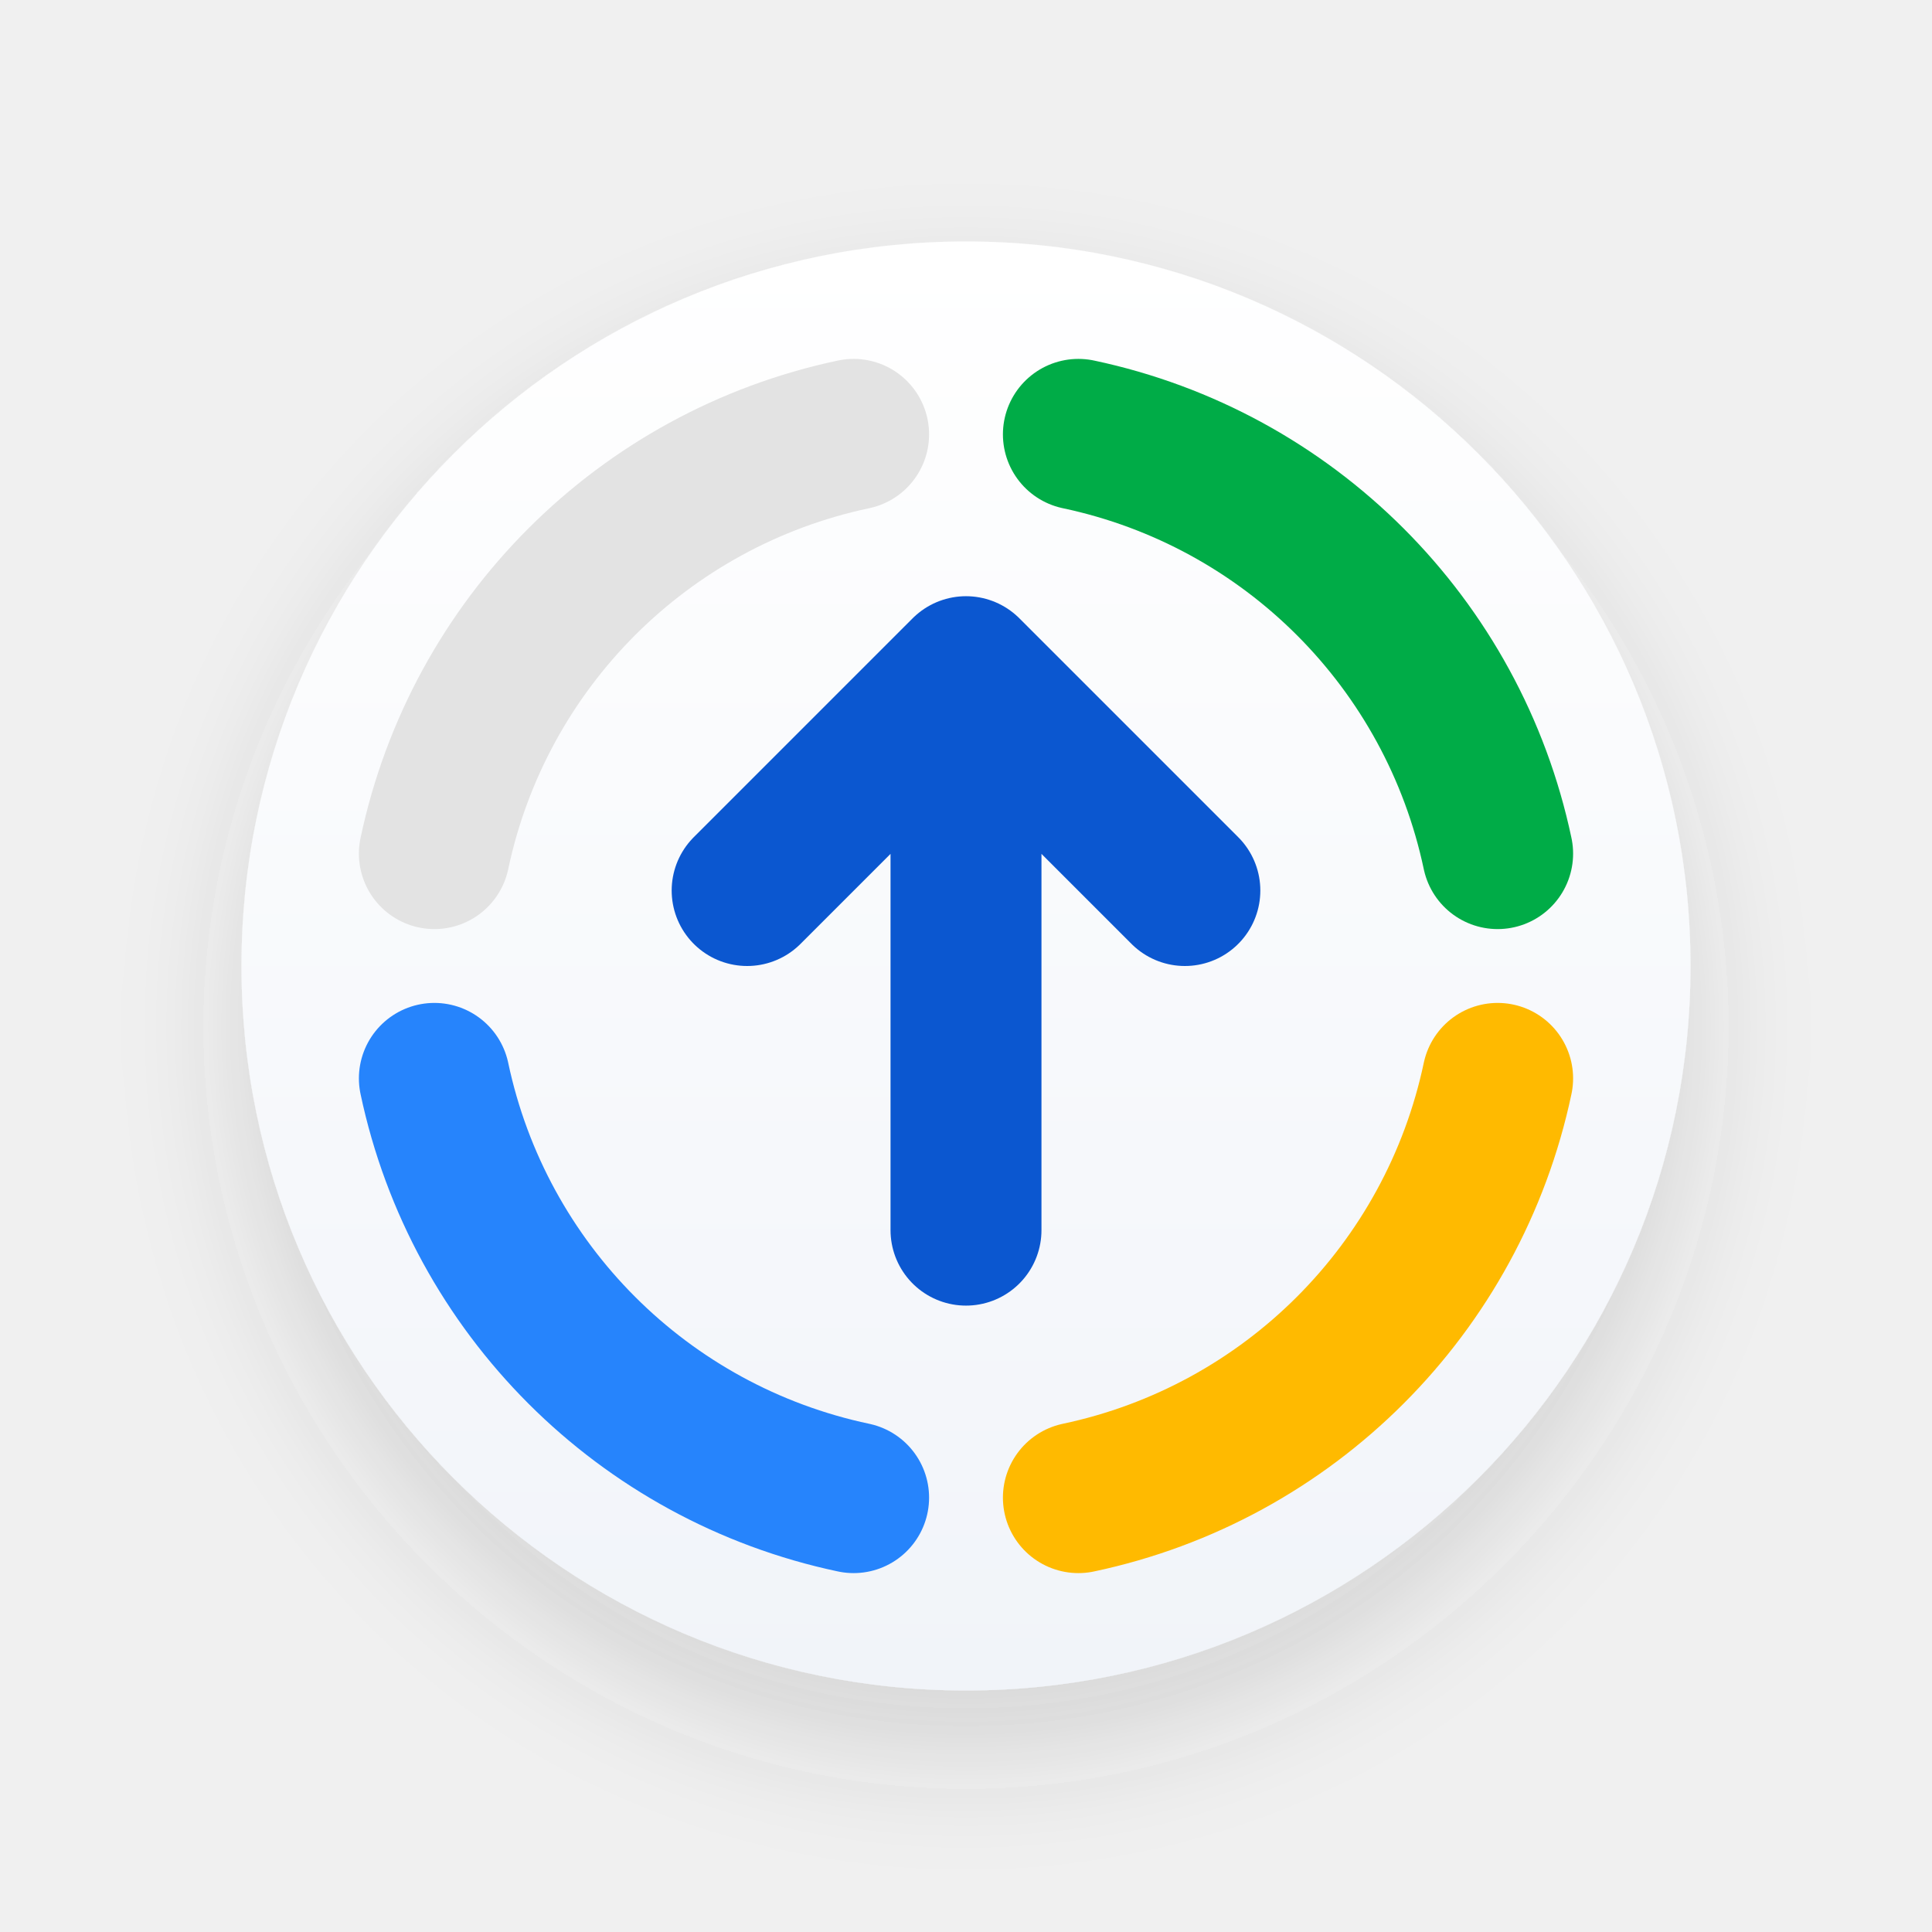
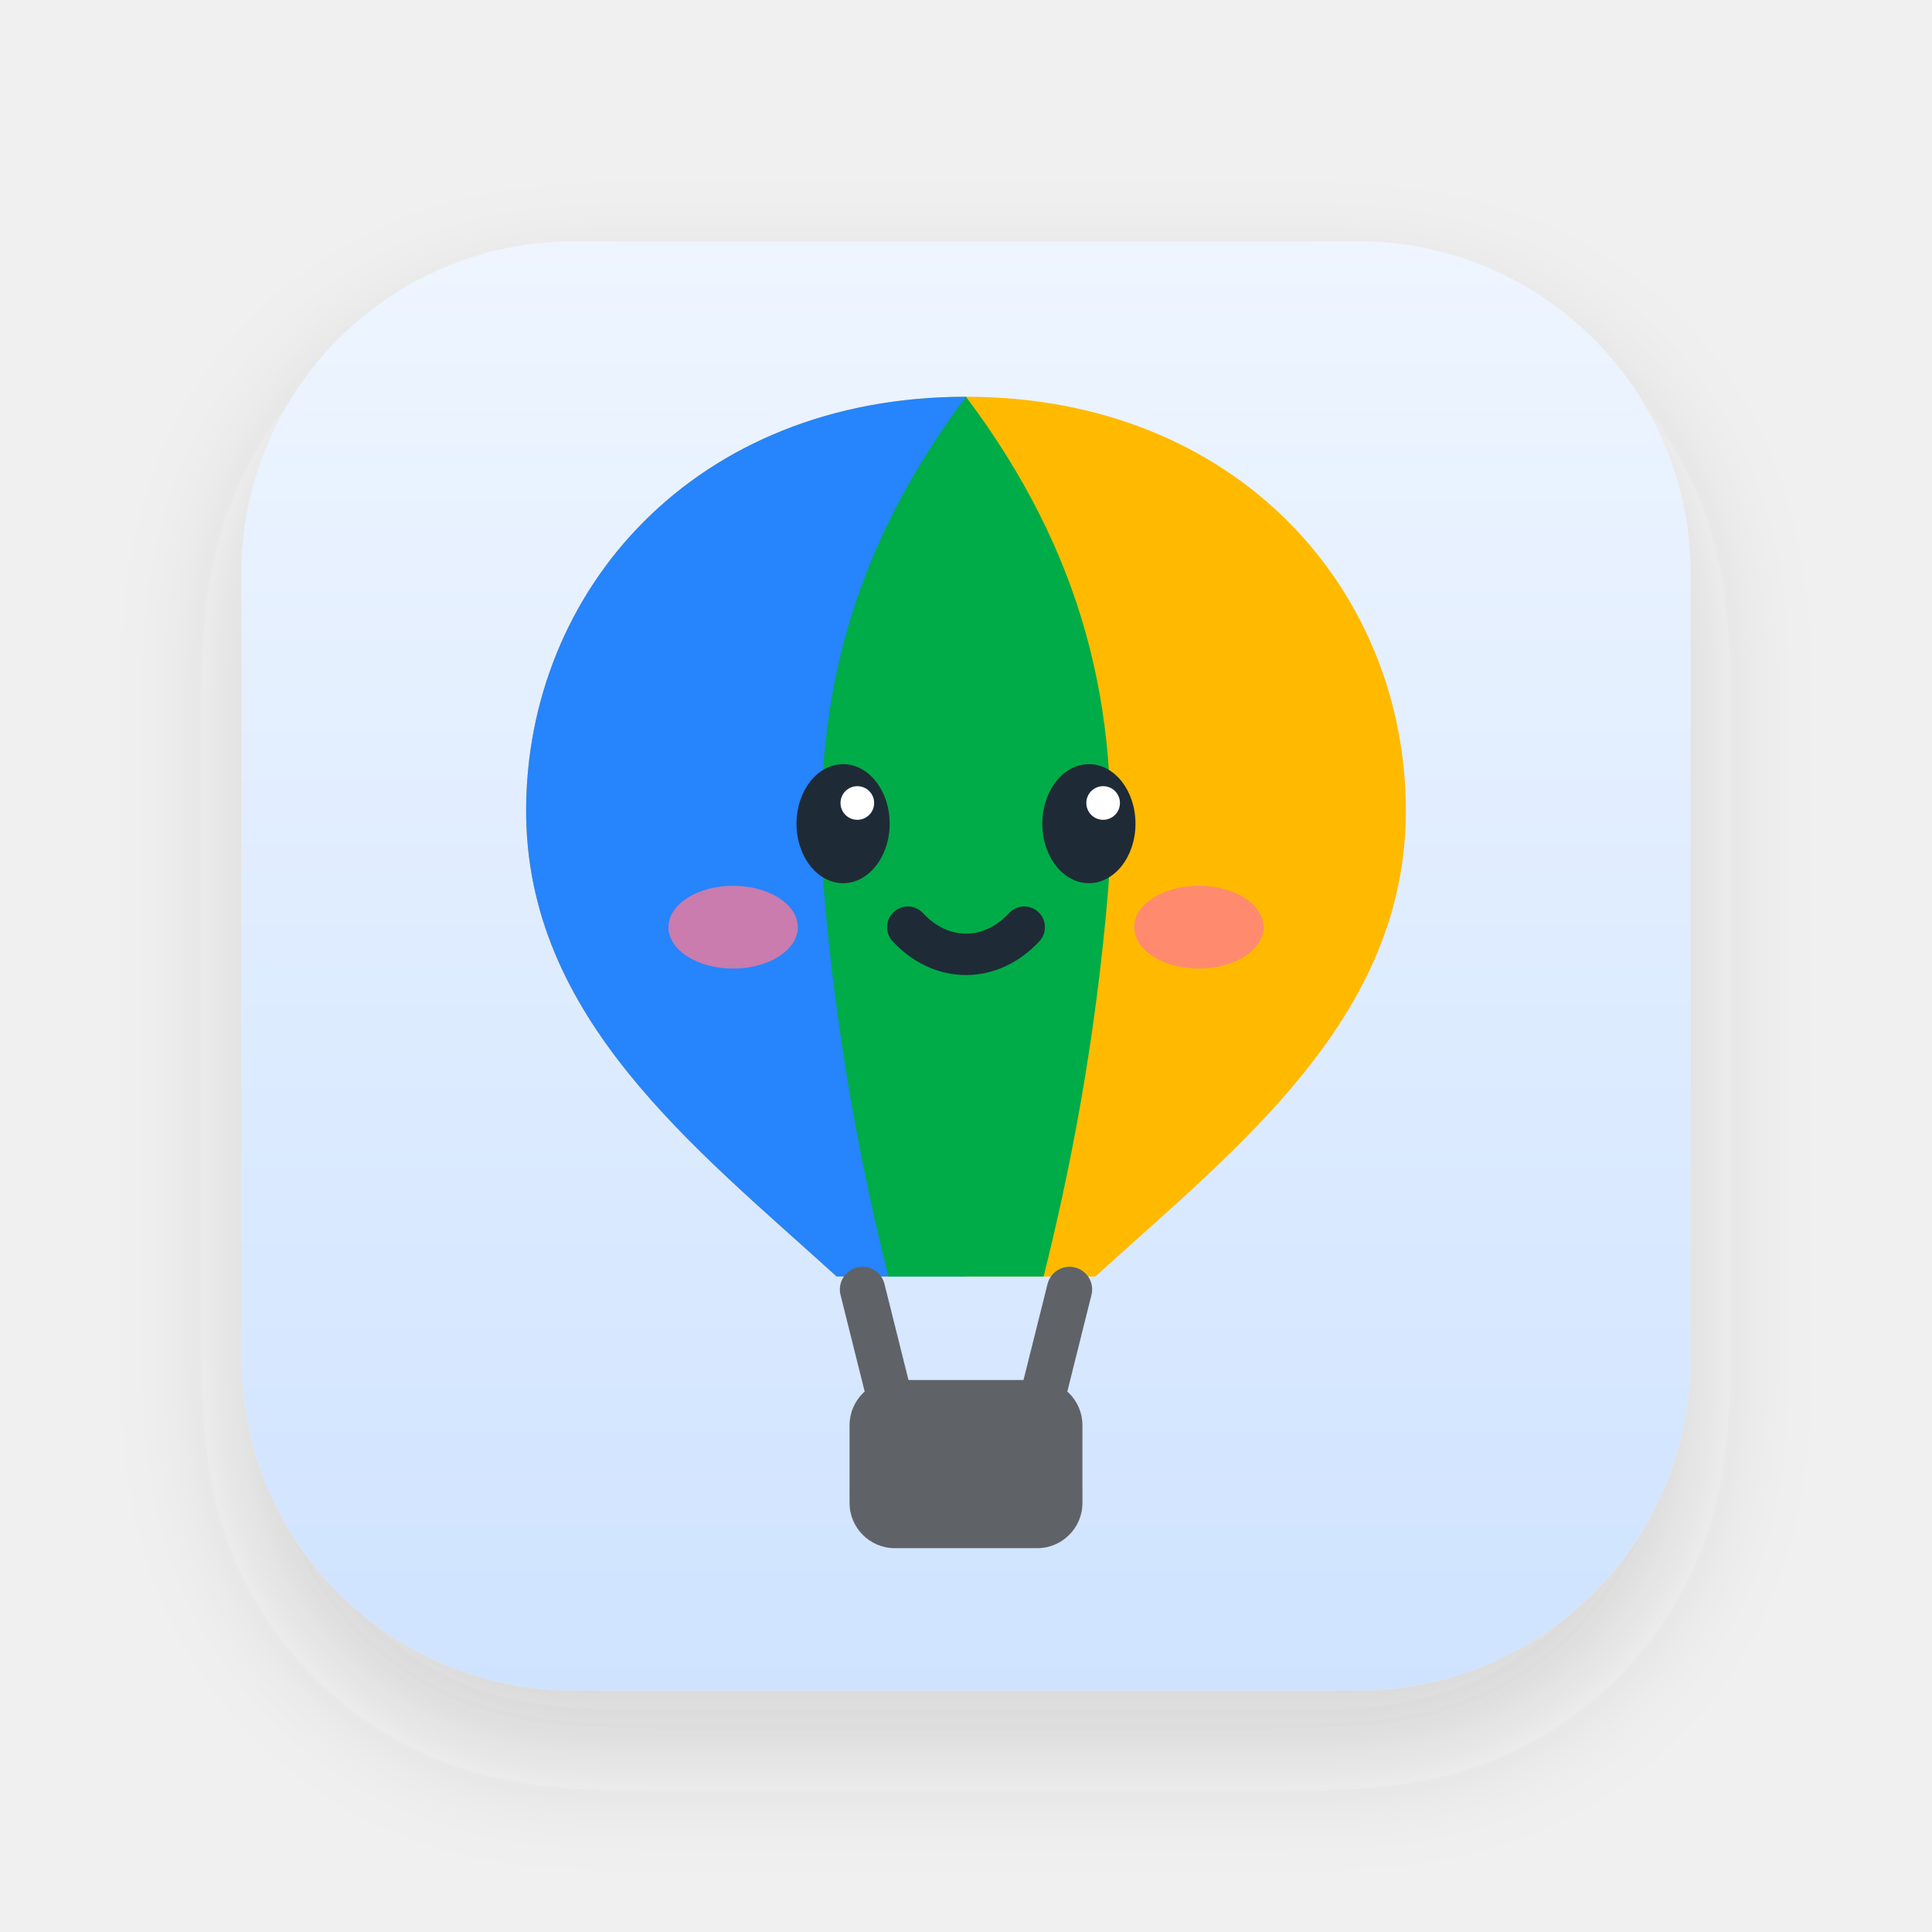
<svg xmlns="http://www.w3.org/2000/svg" viewBox="0 0 128 128">
  <defs>
    <filter id="sh" x="-25%" y="-25%" width="150%" height="150%">
      <feDropShadow dx="0" dy="1.5" stdDeviation="1.2" flood-color="#3c4043" flood-opacity=".30" />
      <feDropShadow dx="0" dy="4" stdDeviation="4" flood-color="#3c4043" flood-opacity=".15" />
    </filter>
    <linearGradient id="tile" x1="0" y1="0" x2="0" y2="1">
-       <stop offset="0" stop-color="#ffffff" />
-       <stop offset="1" stop-color="#f1f4f9" />
-     </linearGradient>
-     <linearGradient id="fold" x1="0" y1="0" x2="0" y2="1">
-       <stop offset="0" stop-color="#4b93f8" />
-       <stop offset="1" stop-color="#0b57d0" />
-     </linearGradient>
-     <linearGradient id="foldback" x1="0" y1="0" x2="0" y2="1">
-       <stop offset="0" stop-color="#1a5fcf" />
-       <stop offset="1" stop-color="#0842a0" />
+       <stop offset="0" stop-color="#EEF5FF" />
+       <stop offset="1" stop-color="#CFE3FF" />
    </linearGradient>
  </defs>
  <g filter="url(#sh)">
-     <circle cx="64" cy="64" r="48" fill="url(#tile)" />
+     <rect x="16" y="16" width="96" height="96" rx="22" fill="url(#tile)" />
  </g>
-   <path d="M28.778 56.554 A36 36 0 0 1 56.554 28.778" fill="none" stroke="#E3E3E3" stroke-width="10" stroke-linecap="round" stroke-opacity="1" />
-   <path d="M71.446 28.778 A36 36 0 0 1 99.222 56.554" fill="none" stroke="#00AC47" stroke-width="10" stroke-linecap="round" stroke-opacity="1" />
-   <path d="M99.222 71.446 A36 36 0 0 1 71.446 99.222" fill="none" stroke="#FFBA00" stroke-width="10" stroke-linecap="round" stroke-opacity="1" />
-   <path d="M56.554 99.222 A36 36 0 0 1 28.778 71.446" fill="none" stroke="#2684FC" stroke-width="10" stroke-linecap="round" stroke-opacity="1" />
-   <path d="M64 81.5 V46.5 M49.5 59.0 L64 44.5 L78.5 59.0" fill="none" stroke="#0B57D0" stroke-width="10" stroke-linecap="round" stroke-linejoin="round" />
+   <g transform="translate(16 16) scale(.8571429) translate(-8 -8)">
+     <path d="M64 20C43 20 30 35 30 52c0 16 13 26 24 36h20c11-10 24-20 24-36 0-17-13-32-34-32Z" fill="#FFBA00" />
+     <path d="M64 20C43 20 30 35 30 52c0 16 13 26 24 36h10V20Z" fill="#2684FC" />
+     <path d="M64 20C55 32 52 44 53 58c1 12 3 22 5 30h12c2-8 4-18 5-30 1-14-2-26-11-38Z" fill="#00AC47" />
+     <path d="M56 89 58 97M72 89 70 97" stroke="#5F6368" stroke-width="3.5" stroke-linecap="round" />
+     <rect x="55" y="96" width="18" height="13" rx="3.5" fill="#5F6368" />
+     <ellipse cx="54.5" cy="53" rx="3.6" ry="4.6" fill="#1F2A37" />
+     <ellipse cx="73.5" cy="53" rx="3.6" ry="4.6" fill="#1F2A37" />
+     <circle cx="55.6" cy="51.4" r="1.3" fill="#fff" />
+     <circle cx="74.6" cy="51.4" r="1.3" fill="#fff" />
+     <path d="M59.5 61c2.6 2.8 6.4 2.8 9 0" fill="none" stroke="#1F2A37" stroke-width="3.2" stroke-linecap="round" />
+     <ellipse cx="46" cy="61" rx="5" ry="3.2" fill="#FF7A93" opacity=".75" />
+     <ellipse cx="82" cy="61" rx="5" ry="3.2" fill="#FF7A93" opacity=".75" />
+   </g>
</svg>
